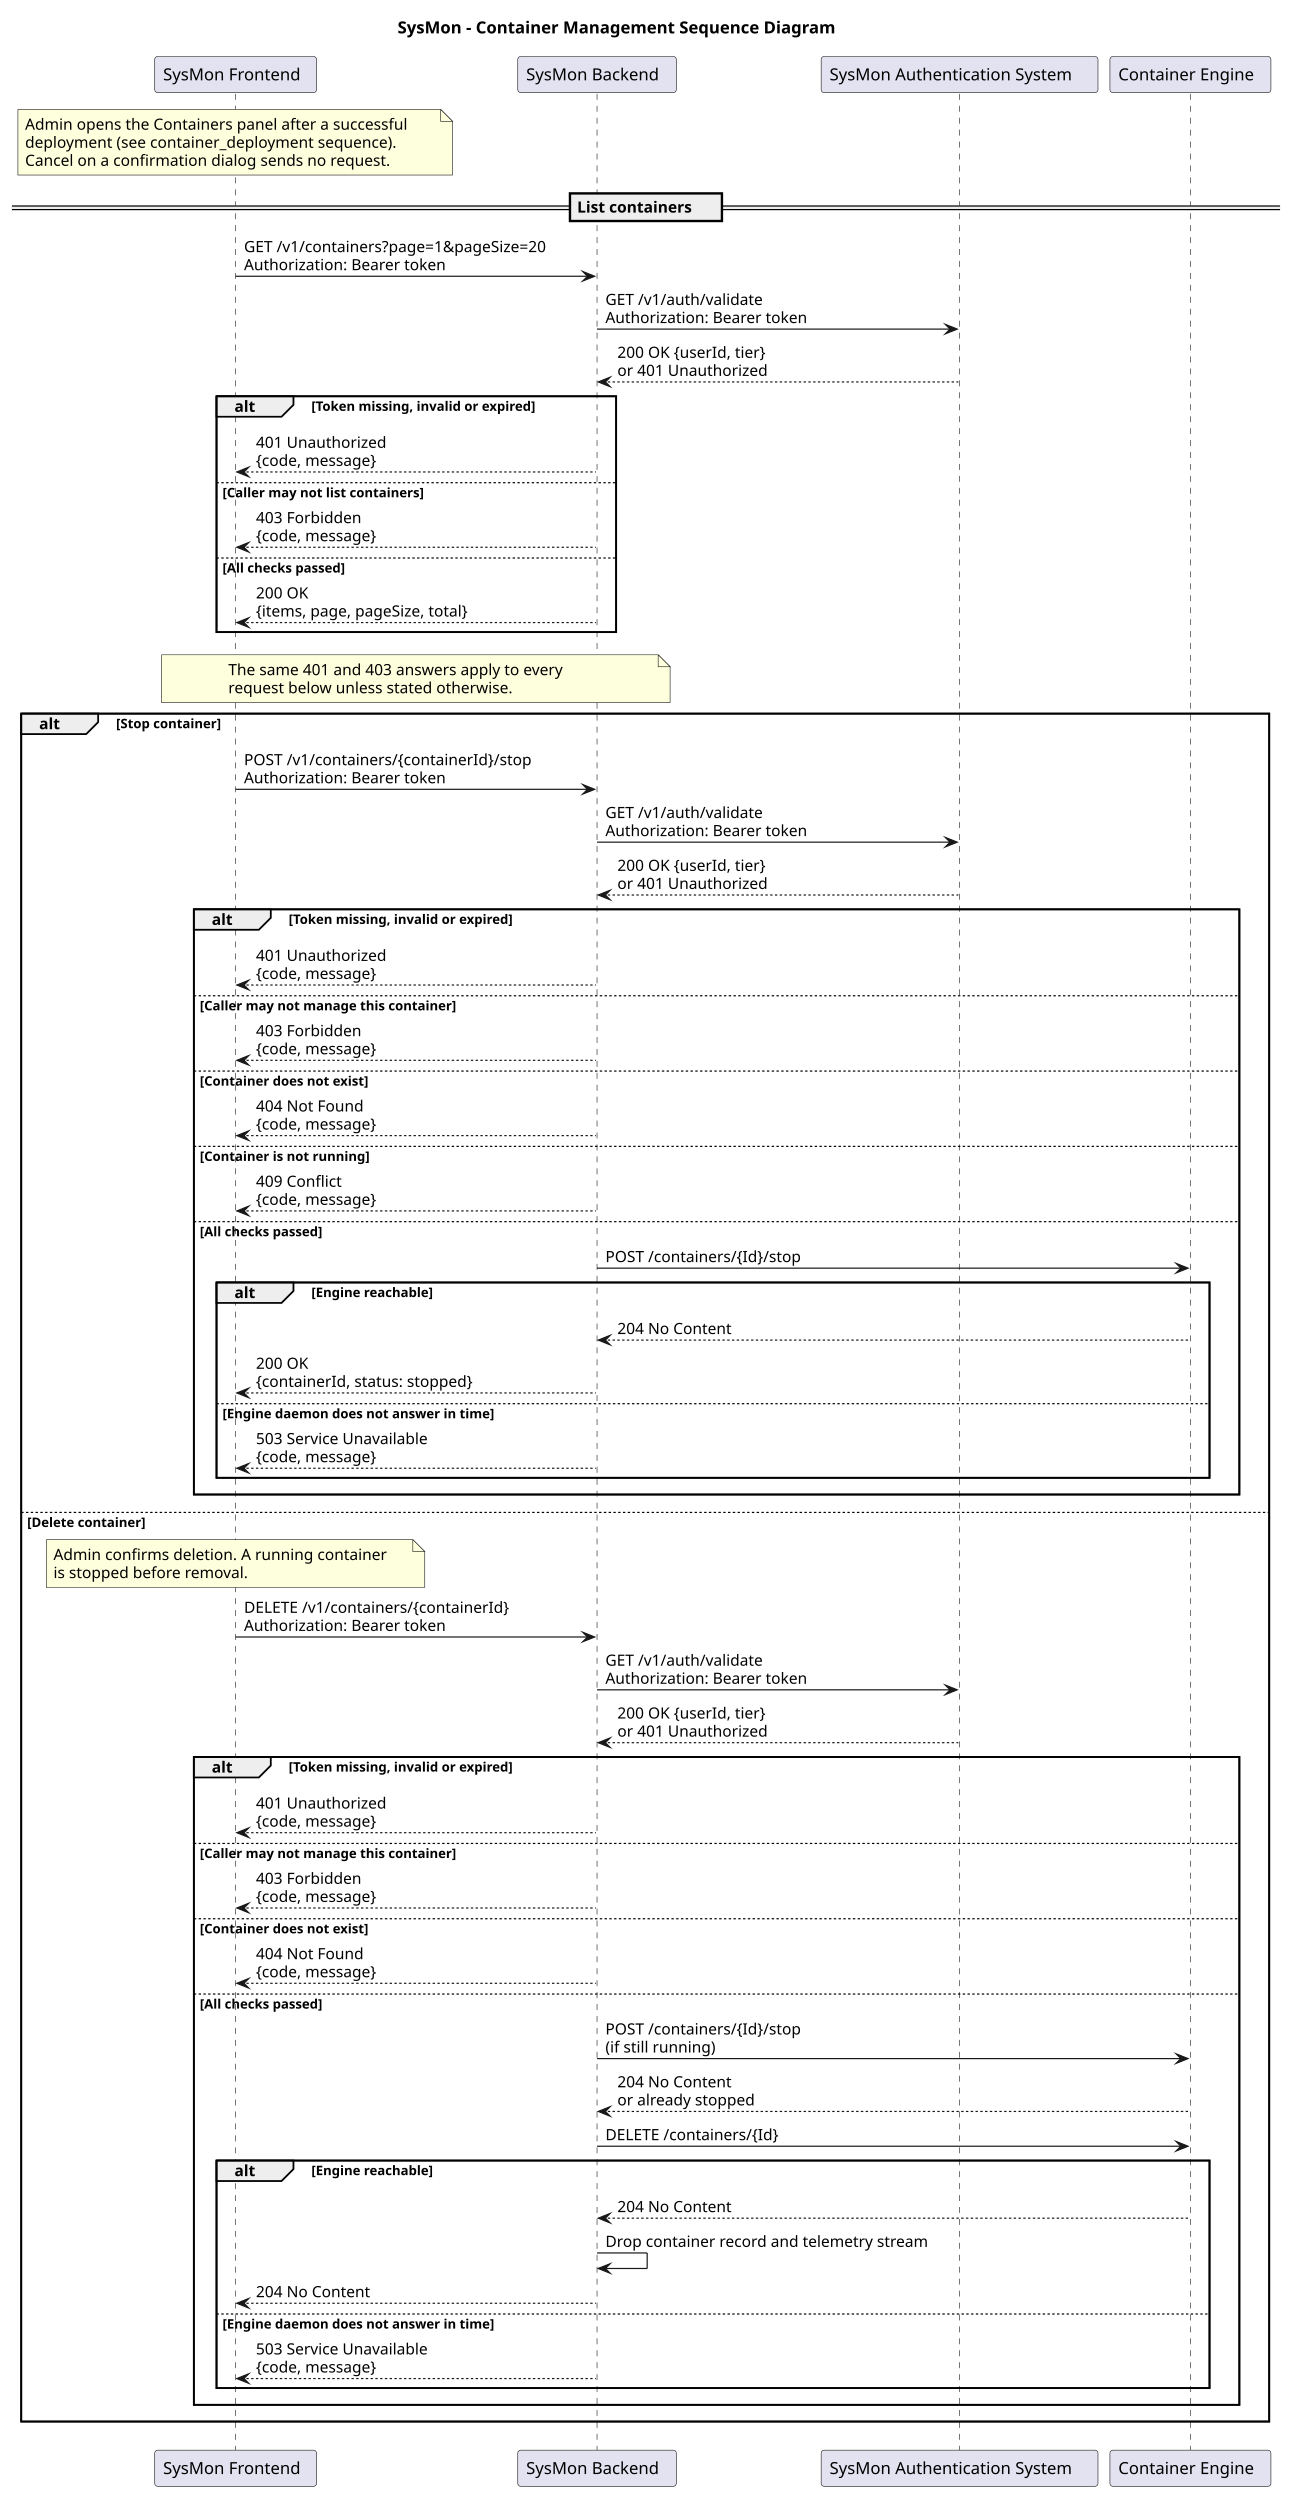
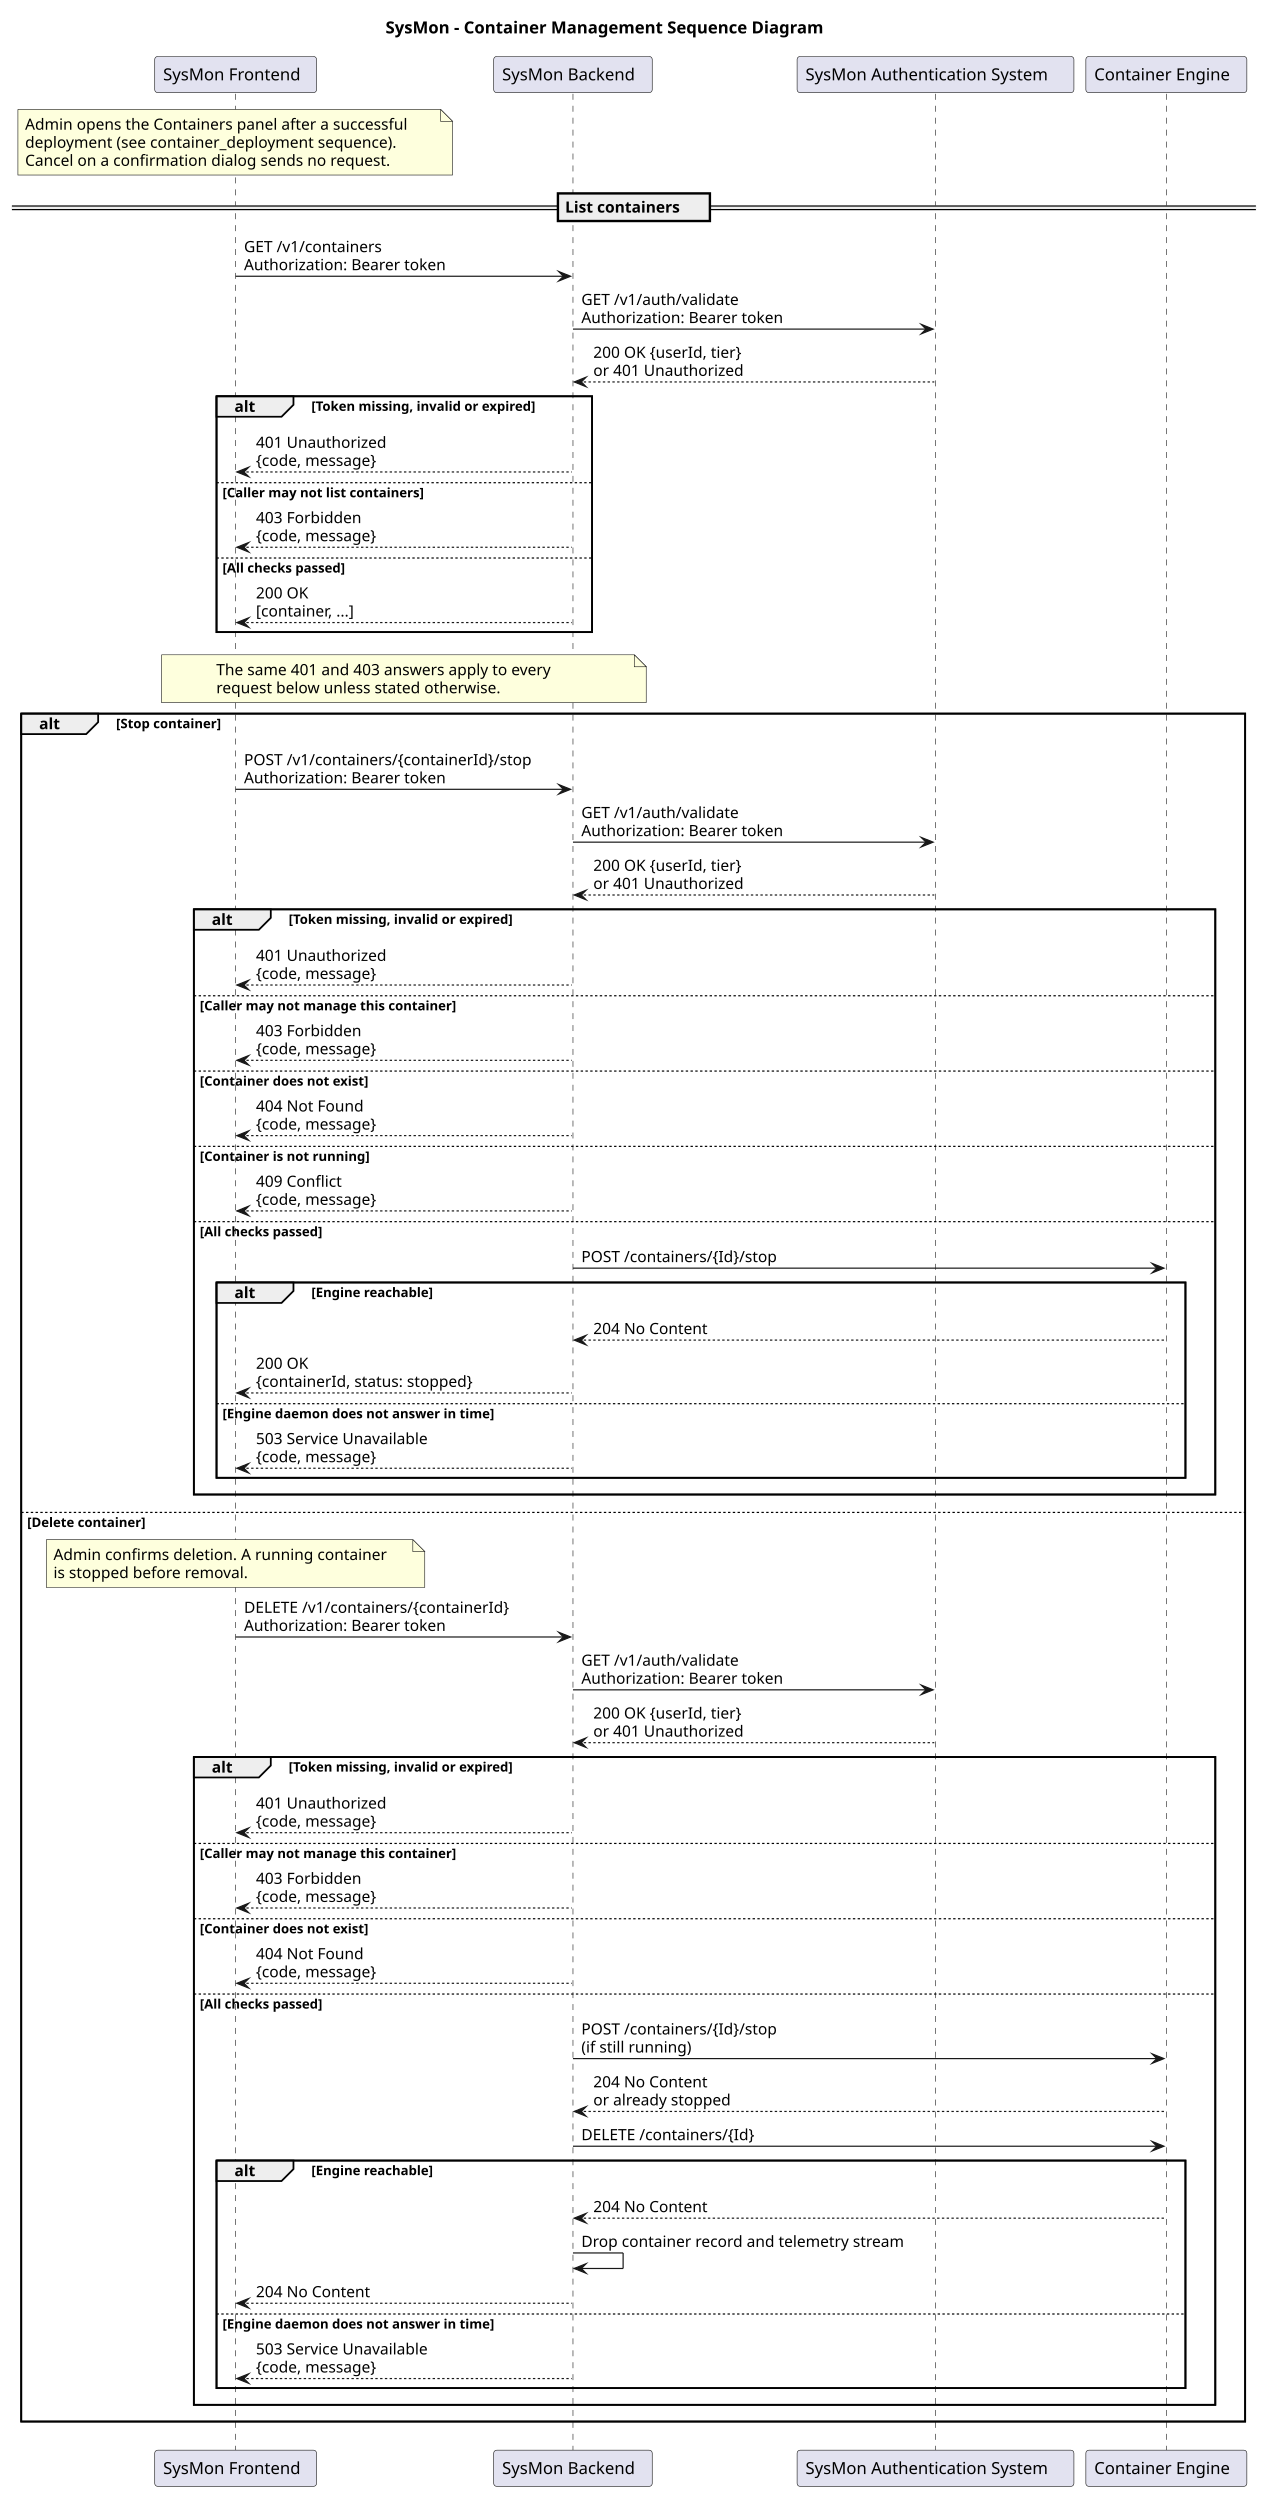
- <svg xmlns="http://www.w3.org/2000/svg" version="1.1" data-diagram-type="SEQUENCE" style="width:1083px;height:2094px;background:#FFFFFF;" width="1083px" height="2094px" viewBox="0 0 1083 2094" zoomAndPan="magnify" preserveAspectRatio="none" contentStyleType="text/css">
+ <svg xmlns="http://www.w3.org/2000/svg" version="1.1" data-diagram-type="SEQUENCE" style="width:1062px;height:2094px;background:#FFFFFF;" width="1062px" height="2094px" viewBox="0 0 1062 2094" zoomAndPan="magnify" preserveAspectRatio="none" contentStyleType="text/css">
  <defs />
  <g font-family="sans-serif" lengthAdjust="spacing">
    <g class="title" data-source-line="1">
-       <text x="332.995" y="27.995" fill="#000" font-size="14" textLength="415.105" font-weight="700">SysMon - Container Management Sequence Diagram</text>
-     </g>
-     <rect x="181.366" y="331.922" width="334.713" height="197.539" fill="none" style="stroke:#000;stroke-width:1.5;" />
-     <rect x="17.775" y="597.727" width="1045.32" height="1430.555" fill="none" style="stroke:#000;stroke-width:1.5;" />
-     <rect x="162.366" y="761.656" width="875.729" height="490.148" fill="none" style="stroke:#000;stroke-width:1.5;" />
-     <rect x="181.366" y="1074.203" width="831.729" height="163.602" fill="none" style="stroke:#000;stroke-width:1.5;" />
-     <rect x="162.366" y="1471.672" width="875.729" height="542.609" fill="none" style="stroke:#000;stroke-width:1.5;" />
-     <rect x="181.366" y="1809.68" width="831.729" height="190.602" fill="none" style="stroke:#000;stroke-width:1.5;" />
+       <text x="322.915" y="27.995" fill="#000" font-size="14" textLength="415.105" font-weight="700">SysMon - Container Management Sequence Diagram</text>
+     </g>
+     <rect x="181.366" y="331.922" width="314.553" height="197.539" fill="none" style="stroke:#000;stroke-width:1.5;" />
+     <rect x="17.775" y="597.727" width="1025.16" height="1430.555" fill="none" style="stroke:#000;stroke-width:1.5;" />
+     <rect x="162.366" y="761.656" width="855.569" height="490.148" fill="none" style="stroke:#000;stroke-width:1.5;" />
+     <rect x="181.366" y="1074.203" width="811.569" height="163.602" fill="none" style="stroke:#000;stroke-width:1.5;" />
+     <rect x="162.366" y="1471.672" width="855.569" height="542.609" fill="none" style="stroke:#000;stroke-width:1.5;" />
+     <rect x="181.366" y="1809.68" width="811.569" height="190.602" fill="none" style="stroke:#000;stroke-width:1.5;" />
    <g class="participant-lifeline" data-qualified-name="Frontend" data-entity-uid="part1" id="part1-lifeline" data-source-line="3">
      <g>
        <rect x="193.866" y="78.594" width="8" height="1973.688" fill="#000" fill-opacity="0" />
        <line x1="197.366" y1="78.594" x2="197.366" y2="2052.281" style="stroke:#181818;stroke-width:0.5;stroke-dasharray:5,5;" />
      </g>
    </g>
    <g class="participant-lifeline" data-qualified-name="Backend" data-entity-uid="part2" id="part2-lifeline" data-source-line="4">
      <g>
-         <rect x="496.579" y="78.594" width="8" height="1973.688" fill="#000" fill-opacity="0" />
-         <line x1="500.079" y1="78.594" x2="500.079" y2="2052.281" style="stroke:#181818;stroke-width:0.5;stroke-dasharray:5,5;" />
+         <rect x="476.419" y="78.594" width="8" height="1973.688" fill="#000" fill-opacity="0" />
+         <line x1="479.919" y1="78.594" x2="479.919" y2="2052.281" style="stroke:#181818;stroke-width:0.5;stroke-dasharray:5,5;" />
      </g>
    </g>
    <g class="participant-lifeline" data-qualified-name="Auth" data-entity-uid="part3" id="part3-lifeline" data-source-line="5">
      <g>
-         <rect x="800.241" y="78.594" width="8" height="1973.688" fill="#000" fill-opacity="0" />
-         <line x1="803.741" y1="78.594" x2="803.741" y2="2052.281" style="stroke:#181818;stroke-width:0.5;stroke-dasharray:5,5;" />
+         <rect x="780.081" y="78.594" width="8" height="1973.688" fill="#000" fill-opacity="0" />
+         <line x1="783.581" y1="78.594" x2="783.581" y2="2052.281" style="stroke:#181818;stroke-width:0.5;stroke-dasharray:5,5;" />
      </g>
    </g>
    <g class="participant-lifeline" data-qualified-name="Engine" data-entity-uid="part4" id="part4-lifeline" data-source-line="6">
      <g>
-         <rect x="993.595" y="78.594" width="8" height="1973.688" fill="#000" fill-opacity="0" />
-         <line x1="997.095" y1="78.594" x2="997.095" y2="2052.281" style="stroke:#181818;stroke-width:0.5;stroke-dasharray:5,5;" />
+         <rect x="973.435" y="78.594" width="8" height="1973.688" fill="#000" fill-opacity="0" />
+         <line x1="976.935" y1="78.594" x2="976.935" y2="2052.281" style="stroke:#181818;stroke-width:0.5;stroke-dasharray:5,5;" />
      </g>
    </g>
    <g class="participant participant-head" data-qualified-name="Frontend" data-entity-uid="part1" id="part1-head" data-source-line="3">
      <rect x="129.594" y="47.297" width="135.543" height="30.297" fill="#E2E2F0" style="stroke:#181818;stroke-width:0.5;" rx="2.5" ry="2.5" />
      <text x="136.594" y="67.292" fill="#000" font-size="14" textLength="121.543">SysMon Frontend</text>
    </g>
    <g class="participant participant-head" data-qualified-name="Backend" data-entity-uid="part2" id="part2-head" data-source-line="4">
-       <rect x="433.681" y="47.297" width="132.795" height="30.297" fill="#E2E2F0" style="stroke:#181818;stroke-width:0.5;" rx="2.5" ry="2.5" />
-       <text x="440.681" y="67.292" fill="#000" font-size="14" textLength="118.795">SysMon Backend</text>
+       <rect x="413.521" y="47.297" width="132.795" height="30.297" fill="#E2E2F0" style="stroke:#181818;stroke-width:0.5;" rx="2.5" ry="2.5" />
+       <text x="420.521" y="67.292" fill="#000" font-size="14" textLength="118.795">SysMon Backend</text>
    </g>
    <g class="participant participant-head" data-qualified-name="Auth" data-entity-uid="part3" id="part3-head" data-source-line="5">
-       <rect x="687.811" y="47.297" width="231.861" height="30.297" fill="#E2E2F0" style="stroke:#181818;stroke-width:0.5;" rx="2.5" ry="2.5" />
-       <text x="694.811" y="67.292" fill="#000" font-size="14" textLength="217.861">SysMon Authentication System</text>
+       <rect x="667.651" y="47.297" width="231.861" height="30.297" fill="#E2E2F0" style="stroke:#181818;stroke-width:0.5;" rx="2.5" ry="2.5" />
+       <text x="674.651" y="67.292" fill="#000" font-size="14" textLength="217.861">SysMon Authentication System</text>
    </g>
    <g class="participant participant-head" data-qualified-name="Engine" data-entity-uid="part4" id="part4-head" data-source-line="6">
-       <rect x="929.672" y="47.297" width="134.846" height="30.297" fill="#E2E2F0" style="stroke:#181818;stroke-width:0.5;" rx="2.5" ry="2.5" />
-       <text x="936.672" y="67.292" fill="#000" font-size="14" textLength="120.846">Container Engine</text>
+       <rect x="909.512" y="47.297" width="134.846" height="30.297" fill="#E2E2F0" style="stroke:#181818;stroke-width:0.5;" rx="2.5" ry="2.5" />
+       <text x="916.512" y="67.292" fill="#000" font-size="14" textLength="120.846">Container Engine</text>
    </g>
    <g class="participant participant-tail" data-qualified-name="Frontend" data-entity-uid="part1" id="part1-tail" data-source-line="3">
      <rect x="129.594" y="2052.281" width="135.543" height="30.297" fill="#E2E2F0" style="stroke:#181818;stroke-width:0.5;" rx="2.5" ry="2.5" />
      <text x="136.594" y="2072.276" fill="#000" font-size="14" textLength="121.543">SysMon Frontend</text>
    </g>
    <g class="participant participant-tail" data-qualified-name="Backend" data-entity-uid="part2" id="part2-tail" data-source-line="4">
-       <rect x="433.681" y="2052.281" width="132.795" height="30.297" fill="#E2E2F0" style="stroke:#181818;stroke-width:0.5;" rx="2.5" ry="2.5" />
-       <text x="440.681" y="2072.276" fill="#000" font-size="14" textLength="118.795">SysMon Backend</text>
+       <rect x="413.521" y="2052.281" width="132.795" height="30.297" fill="#E2E2F0" style="stroke:#181818;stroke-width:0.5;" rx="2.5" ry="2.5" />
+       <text x="420.521" y="2072.276" fill="#000" font-size="14" textLength="118.795">SysMon Backend</text>
    </g>
    <g class="participant participant-tail" data-qualified-name="Auth" data-entity-uid="part3" id="part3-tail" data-source-line="5">
-       <rect x="687.811" y="2052.281" width="231.861" height="30.297" fill="#E2E2F0" style="stroke:#181818;stroke-width:0.5;" rx="2.5" ry="2.5" />
-       <text x="694.811" y="2072.276" fill="#000" font-size="14" textLength="217.861">SysMon Authentication System</text>
+       <rect x="667.651" y="2052.281" width="231.861" height="30.297" fill="#E2E2F0" style="stroke:#181818;stroke-width:0.5;" rx="2.5" ry="2.5" />
+       <text x="674.651" y="2072.276" fill="#000" font-size="14" textLength="217.861">SysMon Authentication System</text>
    </g>
    <g class="participant participant-tail" data-qualified-name="Engine" data-entity-uid="part4" id="part4-tail" data-source-line="6">
-       <rect x="929.672" y="2052.281" width="134.846" height="30.297" fill="#E2E2F0" style="stroke:#181818;stroke-width:0.5;" rx="2.5" ry="2.5" />
-       <text x="936.672" y="2072.276" fill="#000" font-size="14" textLength="120.846">Container Engine</text>
+       <rect x="909.512" y="2052.281" width="134.846" height="30.297" fill="#E2E2F0" style="stroke:#181818;stroke-width:0.5;" rx="2.5" ry="2.5" />
+       <text x="916.512" y="2072.276" fill="#000" font-size="14" textLength="120.846">Container Engine</text>
    </g>
    <path d="M15,91.594 L15,146.594 L379,146.594 L379,101.594 L369,91.594 L15,91.594" style="stroke:#181818;stroke-width:0.5;" fill="#FEFFDD" />
    <path d="M369,91.594 L369,101.594 L379,101.594 L369,91.594" style="stroke:#181818;stroke-width:0.5;" fill="#FEFFDD" />
    <text x="21" y="108.661" fill="#000" font-size="13" textLength="343.732">Admin opens the Containers panel after a successful</text>
    <text x="21" y="123.793" fill="#000" font-size="13" textLength="335.702">deployment (see container_deployment sequence).</text>
    <text x="21" y="138.926" fill="#000" font-size="13" textLength="327.241">Cancel on a confirmation dialog sends no request.</text>
-     <rect x="10" y="172.559" width="1062.095" height="3" fill="#EEE" style="stroke:#EEE;stroke-width:1;" />
-     <line x1="10" y1="172.559" x2="1072.095" y2="172.559" style="stroke:#000;stroke-width:1;" />
-     <line x1="10" y1="175.559" x2="1072.095" y2="175.559" style="stroke:#000;stroke-width:1;" />
-     <rect x="477.398" y="161.992" width="127.299" height="23.133" fill="#EEE" style="stroke:#000;stroke-width:2;" />
-     <text x="483.398" y="178.059" fill="#000" font-size="13" textLength="108.773" font-weight="700">List containers</text>
+     <rect x="10" y="172.559" width="1041.935" height="3" fill="#EEE" style="stroke:#EEE;stroke-width:1;" />
+     <line x1="10" y1="172.559" x2="1051.935" y2="172.559" style="stroke:#000;stroke-width:1;" />
+     <line x1="10" y1="175.559" x2="1051.935" y2="175.559" style="stroke:#000;stroke-width:1;" />
+     <rect x="467.318" y="161.992" width="127.299" height="23.133" fill="#EEE" style="stroke:#000;stroke-width:2;" />
+     <text x="473.318" y="178.059" fill="#000" font-size="13" textLength="108.773" font-weight="700">List containers</text>
    <g class="message" data-entity-1="part1" data-entity-2="part2" id="msg1" data-source-line="15">
-       <polygon points="488.079,227.391,498.079,231.391,488.079,235.391,492.079,231.391" fill="#181818" style="stroke:#181818;stroke-width:1;stroke-linejoin:miter;stroke-miterlimit:10;" />
-       <line x1="197.366" y1="231.391" x2="494.079" y2="231.391" style="stroke:#181818;stroke-width:1;" />
-       <text x="204.366" y="211.192" fill="#000" font-size="13" textLength="278.713">GET /v1/containers?page=1&amp;pageSize=20</text>
+       <polygon points="467.919,227.391,477.919,231.391,467.919,235.391,471.919,231.391" fill="#181818" style="stroke:#181818;stroke-width:1;stroke-linejoin:miter;stroke-miterlimit:10;" />
+       <line x1="197.366" y1="231.391" x2="473.919" y2="231.391" style="stroke:#181818;stroke-width:1;" />
+       <text x="204.366" y="211.192" fill="#000" font-size="13" textLength="123.456">GET /v1/containers</text>
      <text x="204.366" y="226.325" fill="#000" font-size="13" textLength="180.102">Authorization: Bearer token</text>
    </g>
    <g class="message" data-entity-1="part2" data-entity-2="part3" id="msg2" data-source-line="16">
-       <polygon points="791.741,271.656,801.741,275.656,791.741,279.656,795.741,275.656" fill="#181818" style="stroke:#181818;stroke-width:1;stroke-linejoin:miter;stroke-miterlimit:10;" />
-       <line x1="500.079" y1="275.656" x2="797.741" y2="275.656" style="stroke:#181818;stroke-width:1;" />
-       <text x="507.079" y="255.458" fill="#000" font-size="13" textLength="141.204">GET /v1/auth/validate</text>
-       <text x="507.079" y="270.59" fill="#000" font-size="13" textLength="180.102">Authorization: Bearer token</text>
+       <polygon points="771.581,271.656,781.581,275.656,771.581,279.656,775.581,275.656" fill="#181818" style="stroke:#181818;stroke-width:1;stroke-linejoin:miter;stroke-miterlimit:10;" />
+       <line x1="479.919" y1="275.656" x2="777.581" y2="275.656" style="stroke:#181818;stroke-width:1;" />
+       <text x="486.919" y="255.458" fill="#000" font-size="13" textLength="141.204">GET /v1/auth/validate</text>
+       <text x="486.919" y="270.59" fill="#000" font-size="13" textLength="180.102">Authorization: Bearer token</text>
    </g>
    <g class="message" data-entity-1="part3" data-entity-2="part2" id="msg3" data-source-line="17">
-       <polygon points="511.079,315.922,501.079,319.922,511.079,323.922,507.079,319.922" fill="#181818" style="stroke:#181818;stroke-width:1;stroke-linejoin:miter;stroke-miterlimit:10;" />
-       <line x1="505.079" y1="319.922" x2="802.741" y2="319.922" style="stroke:#181818;stroke-width:1;stroke-dasharray:2,2;" />
-       <text x="517.079" y="299.723" fill="#000" font-size="13" textLength="139.134">200 OK {userId, tier}</text>
-       <text x="517.079" y="314.856" fill="#000" font-size="13" textLength="133.656">or 401 Unauthorized</text>
+       <polygon points="490.919,315.922,480.919,319.922,490.919,323.922,486.919,319.922" fill="#181818" style="stroke:#181818;stroke-width:1;stroke-linejoin:miter;stroke-miterlimit:10;" />
+       <line x1="484.919" y1="319.922" x2="782.581" y2="319.922" style="stroke:#181818;stroke-width:1;stroke-dasharray:2,2;" />
+       <text x="496.919" y="299.723" fill="#000" font-size="13" textLength="139.134">200 OK {userId, tier}</text>
+       <text x="496.919" y="314.856" fill="#000" font-size="13" textLength="133.656">or 401 Unauthorized</text>
    </g>
    <path d="M181.366,331.922 L245.809,331.922 L245.809,339.055 L235.809,349.055 L181.366,349.055 L181.366,331.922" style="stroke:#000;stroke-width:1.5;" fill="#EEE" />
-     <rect x="181.366" y="331.922" width="334.713" height="197.539" fill="none" style="stroke:#000;stroke-width:1.5;" />
+     <rect x="181.366" y="331.922" width="314.553" height="197.539" fill="none" style="stroke:#000;stroke-width:1.5;" />
    <text x="196.366" y="344.989" fill="#000" font-size="13" textLength="19.443" font-weight="700">alt</text>
    <text x="260.809" y="344.132" fill="#000" font-size="11" textLength="216.573" font-weight="700">[Token missing, invalid or expired]</text>
    <g class="message" data-entity-1="part2" data-entity-2="part1" id="msg4" data-source-line="20">
      <polygon points="208.366,391.32,198.366,395.32,208.366,399.32,204.366,395.32" fill="#181818" style="stroke:#181818;stroke-width:1;stroke-linejoin:miter;stroke-miterlimit:10;" />
-       <line x1="202.366" y1="395.32" x2="499.079" y2="395.32" style="stroke:#181818;stroke-width:1;stroke-dasharray:2,2;" />
+       <line x1="202.366" y1="395.32" x2="478.919" y2="395.32" style="stroke:#181818;stroke-width:1;stroke-dasharray:2,2;" />
      <text x="214.366" y="375.122" fill="#000" font-size="13" textLength="116.226">401 Unauthorized</text>
      <text x="214.366" y="390.254" fill="#000" font-size="13" textLength="114.582">{code, message}</text>
    </g>
-     <line x1="181.366" y1="404.32" x2="516.079" y2="404.32" style="stroke:#000;stroke-width:1;stroke-dasharray:2,2;" />
+     <line x1="181.366" y1="404.32" x2="495.919" y2="404.32" style="stroke:#000;stroke-width:1;stroke-dasharray:2,2;" />
    <text x="186.366" y="416.531" fill="#000" font-size="11" textLength="192.967" font-weight="700">[Caller may not list containers]</text>
    <g class="message" data-entity-1="part2" data-entity-2="part1" id="msg5" data-source-line="22">
      <polygon points="208.366,454.391,198.366,458.391,208.366,462.391,204.366,458.391" fill="#181818" style="stroke:#181818;stroke-width:1;stroke-linejoin:miter;stroke-miterlimit:10;" />
-       <line x1="202.366" y1="458.391" x2="499.079" y2="458.391" style="stroke:#181818;stroke-width:1;stroke-dasharray:2,2;" />
+       <line x1="202.366" y1="458.391" x2="478.919" y2="458.391" style="stroke:#181818;stroke-width:1;stroke-dasharray:2,2;" />
      <text x="214.366" y="438.192" fill="#000" font-size="13" textLength="94.326">403 Forbidden</text>
      <text x="214.366" y="453.325" fill="#000" font-size="13" textLength="114.582">{code, message}</text>
    </g>
-     <line x1="181.366" y1="467.391" x2="516.079" y2="467.391" style="stroke:#000;stroke-width:1;stroke-dasharray:2,2;" />
+     <line x1="181.366" y1="467.391" x2="495.919" y2="467.391" style="stroke:#000;stroke-width:1;stroke-dasharray:2,2;" />
    <text x="186.366" y="479.601" fill="#000" font-size="11" textLength="119.689" font-weight="700">[All checks passed]</text>
    <g class="message" data-entity-1="part2" data-entity-2="part1" id="msg6" data-source-line="24">
      <polygon points="208.366,517.461,198.366,521.461,208.366,525.461,204.366,521.461" fill="#181818" style="stroke:#181818;stroke-width:1;stroke-linejoin:miter;stroke-miterlimit:10;" />
-       <line x1="202.366" y1="521.461" x2="499.079" y2="521.461" style="stroke:#181818;stroke-width:1;stroke-dasharray:2,2;" />
+       <line x1="202.366" y1="521.461" x2="478.919" y2="521.461" style="stroke:#181818;stroke-width:1;stroke-dasharray:2,2;" />
      <text x="214.366" y="501.262" fill="#000" font-size="13" textLength="47.703">200 OK</text>
-       <text x="214.366" y="516.395" fill="#000" font-size="13" textLength="198.828">{items, page, pageSize, total}</text>
-     </g>
-     <path d="M135.281,548.461 L135.281,588.461 L561.281,588.461 L561.281,558.461 L551.281,548.461 L135.281,548.461" style="stroke:#181818;stroke-width:0.5;" fill="#FEFFDD" />
-     <path d="M551.281,548.461 L551.281,558.461 L561.281,558.461 L551.281,548.461" style="stroke:#181818;stroke-width:0.5;" fill="#FEFFDD" />
-     <text x="191.222" y="565.528" fill="#000" font-size="13" textLength="306.001">The same 401 and 403 answers apply to every</text>
-     <text x="191.222" y="580.661" fill="#000" font-size="13" textLength="255.277">request below unless stated otherwise.</text>
+       <text x="214.366" y="516.395" fill="#000" font-size="13" textLength="92.403">[container, ...]</text>
+     </g>
+     <path d="M135.281,548.461 L135.281,588.461 L541.281,588.461 L541.281,558.461 L531.281,548.461 L135.281,548.461" style="stroke:#181818;stroke-width:0.5;" fill="#FEFFDD" />
+     <path d="M531.281,548.461 L531.281,558.461 L541.281,558.461 L531.281,548.461" style="stroke:#181818;stroke-width:0.5;" fill="#FEFFDD" />
+     <text x="181.142" y="565.528" fill="#000" font-size="13" textLength="306.001">The same 401 and 403 answers apply to every</text>
+     <text x="181.142" y="580.661" fill="#000" font-size="13" textLength="255.277">request below unless stated otherwise.</text>
    <path d="M17.775,597.727 L82.218,597.727 L82.218,604.859 L72.218,614.859 L17.775,614.859 L17.775,597.727" style="stroke:#000;stroke-width:1.5;" fill="#EEE" />
-     <rect x="17.775" y="597.727" width="1045.32" height="1430.555" fill="none" style="stroke:#000;stroke-width:1.5;" />
+     <rect x="17.775" y="597.727" width="1025.16" height="1430.555" fill="none" style="stroke:#000;stroke-width:1.5;" />
    <text x="32.775" y="610.793" fill="#000" font-size="13" textLength="19.443" font-weight="700">alt</text>
    <text x="97.218" y="609.937" fill="#000" font-size="11" textLength="101.573" font-weight="700">[Stop container]</text>
    <g class="message" data-entity-1="part1" data-entity-2="part2" id="msg7" data-source-line="33">
-       <polygon points="488.079,657.125,498.079,661.125,488.079,665.125,492.079,661.125" fill="#181818" style="stroke:#181818;stroke-width:1;stroke-linejoin:miter;stroke-miterlimit:10;" />
-       <line x1="197.366" y1="661.125" x2="494.079" y2="661.125" style="stroke:#181818;stroke-width:1;" />
+       <polygon points="467.919,657.125,477.919,661.125,467.919,665.125,471.919,661.125" fill="#181818" style="stroke:#181818;stroke-width:1;stroke-linejoin:miter;stroke-miterlimit:10;" />
+       <line x1="197.366" y1="661.125" x2="473.919" y2="661.125" style="stroke:#181818;stroke-width:1;" />
      <text x="204.366" y="640.926" fill="#000" font-size="13" textLength="258.553">POST /v1/containers/{containerId}/stop</text>
      <text x="204.366" y="656.059" fill="#000" font-size="13" textLength="180.102">Authorization: Bearer token</text>
    </g>
    <g class="message" data-entity-1="part2" data-entity-2="part3" id="msg8" data-source-line="34">
-       <polygon points="791.741,701.391,801.741,705.391,791.741,709.391,795.741,705.391" fill="#181818" style="stroke:#181818;stroke-width:1;stroke-linejoin:miter;stroke-miterlimit:10;" />
-       <line x1="500.079" y1="705.391" x2="797.741" y2="705.391" style="stroke:#181818;stroke-width:1;" />
-       <text x="507.079" y="685.192" fill="#000" font-size="13" textLength="141.204">GET /v1/auth/validate</text>
-       <text x="507.079" y="700.325" fill="#000" font-size="13" textLength="180.102">Authorization: Bearer token</text>
+       <polygon points="771.581,701.391,781.581,705.391,771.581,709.391,775.581,705.391" fill="#181818" style="stroke:#181818;stroke-width:1;stroke-linejoin:miter;stroke-miterlimit:10;" />
+       <line x1="479.919" y1="705.391" x2="777.581" y2="705.391" style="stroke:#181818;stroke-width:1;" />
+       <text x="486.919" y="685.192" fill="#000" font-size="13" textLength="141.204">GET /v1/auth/validate</text>
+       <text x="486.919" y="700.325" fill="#000" font-size="13" textLength="180.102">Authorization: Bearer token</text>
    </g>
    <g class="message" data-entity-1="part3" data-entity-2="part2" id="msg9" data-source-line="35">
-       <polygon points="511.079,745.656,501.079,749.656,511.079,753.656,507.079,749.656" fill="#181818" style="stroke:#181818;stroke-width:1;stroke-linejoin:miter;stroke-miterlimit:10;" />
-       <line x1="505.079" y1="749.656" x2="802.741" y2="749.656" style="stroke:#181818;stroke-width:1;stroke-dasharray:2,2;" />
-       <text x="517.079" y="729.458" fill="#000" font-size="13" textLength="139.134">200 OK {userId, tier}</text>
-       <text x="517.079" y="744.59" fill="#000" font-size="13" textLength="133.656">or 401 Unauthorized</text>
+       <polygon points="490.919,745.656,480.919,749.656,490.919,753.656,486.919,749.656" fill="#181818" style="stroke:#181818;stroke-width:1;stroke-linejoin:miter;stroke-miterlimit:10;" />
+       <line x1="484.919" y1="749.656" x2="782.581" y2="749.656" style="stroke:#181818;stroke-width:1;stroke-dasharray:2,2;" />
+       <text x="496.919" y="729.458" fill="#000" font-size="13" textLength="139.134">200 OK {userId, tier}</text>
+       <text x="496.919" y="744.59" fill="#000" font-size="13" textLength="133.656">or 401 Unauthorized</text>
    </g>
    <path d="M162.366,761.656 L226.809,761.656 L226.809,768.789 L216.809,778.789 L162.366,778.789 L162.366,761.656" style="stroke:#000;stroke-width:1.5;" fill="#EEE" />
-     <rect x="162.366" y="761.656" width="875.729" height="490.148" fill="none" style="stroke:#000;stroke-width:1.5;" />
+     <rect x="162.366" y="761.656" width="855.569" height="490.148" fill="none" style="stroke:#000;stroke-width:1.5;" />
    <text x="177.366" y="774.723" fill="#000" font-size="13" textLength="19.443" font-weight="700">alt</text>
    <text x="241.809" y="773.867" fill="#000" font-size="11" textLength="216.573" font-weight="700">[Token missing, invalid or expired]</text>
    <g class="message" data-entity-1="part2" data-entity-2="part1" id="msg10" data-source-line="38">
      <polygon points="208.366,821.055,198.366,825.055,208.366,829.055,204.366,825.055" fill="#181818" style="stroke:#181818;stroke-width:1;stroke-linejoin:miter;stroke-miterlimit:10;" />
-       <line x1="202.366" y1="825.055" x2="499.079" y2="825.055" style="stroke:#181818;stroke-width:1;stroke-dasharray:2,2;" />
+       <line x1="202.366" y1="825.055" x2="478.919" y2="825.055" style="stroke:#181818;stroke-width:1;stroke-dasharray:2,2;" />
      <text x="214.366" y="804.856" fill="#000" font-size="13" textLength="116.226">401 Unauthorized</text>
      <text x="214.366" y="819.989" fill="#000" font-size="13" textLength="114.582">{code, message}</text>
    </g>
-     <line x1="162.366" y1="834.055" x2="1038.095" y2="834.055" style="stroke:#000;stroke-width:1;stroke-dasharray:2,2;" />
+     <line x1="162.366" y1="834.055" x2="1017.935" y2="834.055" style="stroke:#000;stroke-width:1;stroke-dasharray:2,2;" />
    <text x="167.366" y="846.265" fill="#000" font-size="11" textLength="243.783" font-weight="700">[Caller may not manage this container]</text>
    <g class="message" data-entity-1="part2" data-entity-2="part1" id="msg11" data-source-line="40">
      <polygon points="208.366,884.125,198.366,888.125,208.366,892.125,204.366,888.125" fill="#181818" style="stroke:#181818;stroke-width:1;stroke-linejoin:miter;stroke-miterlimit:10;" />
-       <line x1="202.366" y1="888.125" x2="499.079" y2="888.125" style="stroke:#181818;stroke-width:1;stroke-dasharray:2,2;" />
+       <line x1="202.366" y1="888.125" x2="478.919" y2="888.125" style="stroke:#181818;stroke-width:1;stroke-dasharray:2,2;" />
      <text x="214.366" y="867.926" fill="#000" font-size="13" textLength="94.326">403 Forbidden</text>
      <text x="214.366" y="883.059" fill="#000" font-size="13" textLength="114.582">{code, message}</text>
    </g>
-     <line x1="162.366" y1="897.125" x2="1038.095" y2="897.125" style="stroke:#000;stroke-width:1;stroke-dasharray:2,2;" />
+     <line x1="162.366" y1="897.125" x2="1017.935" y2="897.125" style="stroke:#000;stroke-width:1;stroke-dasharray:2,2;" />
    <text x="167.366" y="909.335" fill="#000" font-size="11" textLength="162.39" font-weight="700">[Container does not exist]</text>
    <g class="message" data-entity-1="part2" data-entity-2="part1" id="msg12" data-source-line="42">
      <polygon points="208.366,947.195,198.366,951.195,208.366,955.195,204.366,951.195" fill="#181818" style="stroke:#181818;stroke-width:1;stroke-linejoin:miter;stroke-miterlimit:10;" />
-       <line x1="202.366" y1="951.195" x2="499.079" y2="951.195" style="stroke:#181818;stroke-width:1;stroke-dasharray:2,2;" />
+       <line x1="202.366" y1="951.195" x2="478.919" y2="951.195" style="stroke:#181818;stroke-width:1;stroke-dasharray:2,2;" />
      <text x="214.366" y="930.997" fill="#000" font-size="13" textLength="96.015">404 Not Found</text>
      <text x="214.366" y="946.129" fill="#000" font-size="13" textLength="114.582">{code, message}</text>
    </g>
-     <line x1="162.366" y1="960.195" x2="1038.095" y2="960.195" style="stroke:#000;stroke-width:1;stroke-dasharray:2,2;" />
+     <line x1="162.366" y1="960.195" x2="1017.935" y2="960.195" style="stroke:#000;stroke-width:1;stroke-dasharray:2,2;" />
    <text x="167.366" y="972.406" fill="#000" font-size="11" textLength="161.53" font-weight="700">[Container is not running]</text>
    <g class="message" data-entity-1="part2" data-entity-2="part1" id="msg13" data-source-line="44">
      <polygon points="208.366,1010.266,198.366,1014.266,208.366,1018.266,204.366,1014.266" fill="#181818" style="stroke:#181818;stroke-width:1;stroke-linejoin:miter;stroke-miterlimit:10;" />
-       <line x1="202.366" y1="1014.266" x2="499.079" y2="1014.266" style="stroke:#181818;stroke-width:1;stroke-dasharray:2,2;" />
+       <line x1="202.366" y1="1014.266" x2="478.919" y2="1014.266" style="stroke:#181818;stroke-width:1;stroke-dasharray:2,2;" />
      <text x="214.366" y="994.067" fill="#000" font-size="13" textLength="78.26">409 Conflict</text>
      <text x="214.366" y="1009.2" fill="#000" font-size="13" textLength="114.582">{code, message}</text>
    </g>
-     <line x1="162.366" y1="1023.266" x2="1038.095" y2="1023.266" style="stroke:#000;stroke-width:1;stroke-dasharray:2,2;" />
+     <line x1="162.366" y1="1023.266" x2="1017.935" y2="1023.266" style="stroke:#000;stroke-width:1;stroke-dasharray:2,2;" />
    <text x="167.366" y="1035.476" fill="#000" font-size="11" textLength="119.689" font-weight="700">[All checks passed]</text>
    <g class="message" data-entity-1="part2" data-entity-2="part4" id="msg14" data-source-line="46">
-       <polygon points="985.095,1058.203,995.095,1062.203,985.095,1066.203,989.095,1062.203" fill="#181818" style="stroke:#181818;stroke-width:1;stroke-linejoin:miter;stroke-miterlimit:10;" />
-       <line x1="500.079" y1="1062.203" x2="991.095" y2="1062.203" style="stroke:#181818;stroke-width:1;" />
-       <text x="507.079" y="1057.137" fill="#000" font-size="13" textLength="176.611">POST /containers/{Id}/stop</text>
+       <polygon points="964.935,1058.203,974.935,1062.203,964.935,1066.203,968.935,1062.203" fill="#181818" style="stroke:#181818;stroke-width:1;stroke-linejoin:miter;stroke-miterlimit:10;" />
+       <line x1="479.919" y1="1062.203" x2="970.935" y2="1062.203" style="stroke:#181818;stroke-width:1;" />
+       <text x="486.919" y="1057.137" fill="#000" font-size="13" textLength="176.611">POST /containers/{Id}/stop</text>
    </g>
    <path d="M181.366,1074.203 L245.809,1074.203 L245.809,1081.336 L235.809,1091.336 L181.366,1091.336 L181.366,1074.203" style="stroke:#000;stroke-width:1.5;" fill="#EEE" />
-     <rect x="181.366" y="1074.203" width="831.729" height="163.602" fill="none" style="stroke:#000;stroke-width:1.5;" />
+     <rect x="181.366" y="1074.203" width="811.569" height="163.602" fill="none" style="stroke:#000;stroke-width:1.5;" />
    <text x="196.366" y="1087.27" fill="#000" font-size="13" textLength="19.443" font-weight="700">alt</text>
    <text x="260.809" y="1086.414" fill="#000" font-size="11" textLength="117.353" font-weight="700">[Engine reachable]</text>
    <g class="message" data-entity-1="part4" data-entity-2="part2" id="msg15" data-source-line="48">
-       <polygon points="511.079,1118.469,501.079,1122.469,511.079,1126.469,507.079,1122.469" fill="#181818" style="stroke:#181818;stroke-width:1;stroke-linejoin:miter;stroke-miterlimit:10;" />
-       <line x1="505.079" y1="1122.469" x2="996.095" y2="1122.469" style="stroke:#181818;stroke-width:1;stroke-dasharray:2,2;" />
-       <text x="517.079" y="1117.403" fill="#000" font-size="13" textLength="102.458">204 No Content</text>
+       <polygon points="490.919,1118.469,480.919,1122.469,490.919,1126.469,486.919,1122.469" fill="#181818" style="stroke:#181818;stroke-width:1;stroke-linejoin:miter;stroke-miterlimit:10;" />
+       <line x1="484.919" y1="1122.469" x2="975.935" y2="1122.469" style="stroke:#181818;stroke-width:1;stroke-dasharray:2,2;" />
+       <text x="496.919" y="1117.403" fill="#000" font-size="13" textLength="102.458">204 No Content</text>
    </g>
    <g class="message" data-entity-1="part2" data-entity-2="part1" id="msg16" data-source-line="49">
      <polygon points="208.366,1162.734,198.366,1166.734,208.366,1170.734,204.366,1166.734" fill="#181818" style="stroke:#181818;stroke-width:1;stroke-linejoin:miter;stroke-miterlimit:10;" />
-       <line x1="202.366" y1="1166.734" x2="499.079" y2="1166.734" style="stroke:#181818;stroke-width:1;stroke-dasharray:2,2;" />
+       <line x1="202.366" y1="1166.734" x2="478.919" y2="1166.734" style="stroke:#181818;stroke-width:1;stroke-dasharray:2,2;" />
      <text x="214.366" y="1146.536" fill="#000" font-size="13" textLength="47.703">200 OK</text>
      <text x="214.366" y="1161.668" fill="#000" font-size="13" textLength="199.526">{containerId, status: stopped}</text>
    </g>
-     <line x1="181.366" y1="1175.734" x2="1013.095" y2="1175.734" style="stroke:#000;stroke-width:1;stroke-dasharray:2,2;" />
+     <line x1="181.366" y1="1175.734" x2="992.935" y2="1175.734" style="stroke:#000;stroke-width:1;stroke-dasharray:2,2;" />
    <text x="186.366" y="1187.945" fill="#000" font-size="11" textLength="259.408" font-weight="700">[Engine daemon does not answer in time]</text>
    <g class="message" data-entity-1="part2" data-entity-2="part1" id="msg17" data-source-line="51">
      <polygon points="208.366,1225.805,198.366,1229.805,208.366,1233.805,204.366,1229.805" fill="#181818" style="stroke:#181818;stroke-width:1;stroke-linejoin:miter;stroke-miterlimit:10;" />
-       <line x1="202.366" y1="1229.805" x2="499.079" y2="1229.805" style="stroke:#181818;stroke-width:1;stroke-dasharray:2,2;" />
+       <line x1="202.366" y1="1229.805" x2="478.919" y2="1229.805" style="stroke:#181818;stroke-width:1;stroke-dasharray:2,2;" />
      <text x="214.366" y="1209.606" fill="#000" font-size="13" textLength="157.555">503 Service Unavailable</text>
      <text x="214.366" y="1224.739" fill="#000" font-size="13" textLength="114.582">{code, message}</text>
    </g>
-     <line x1="17.775" y1="1266.805" x2="1063.095" y2="1266.805" style="stroke:#000;stroke-width:1;stroke-dasharray:2,2;" />
+     <line x1="17.775" y1="1266.805" x2="1042.935" y2="1266.805" style="stroke:#000;stroke-width:1;stroke-dasharray:2,2;" />
    <text x="22.775" y="1279.015" fill="#000" font-size="11" textLength="113.502" font-weight="700">[Delete container]</text>
    <path d="M38.775,1289.609 L38.775,1329.609 L355.775,1329.609 L355.775,1299.609 L345.775,1289.609 L38.775,1289.609" style="stroke:#181818;stroke-width:0.5;" fill="#FEFFDD" />
    <path d="M345.775,1289.609 L345.775,1299.609 L355.775,1299.609 L345.775,1289.609" style="stroke:#181818;stroke-width:0.5;" fill="#FEFFDD" />
    <text x="44.775" y="1306.676" fill="#000" font-size="13" textLength="296.182">Admin confirms deletion. A running container</text>
    <text x="44.775" y="1321.809" fill="#000" font-size="13" textLength="174.846">is stopped before removal.</text>
    <g class="message" data-entity-1="part1" data-entity-2="part2" id="msg18" data-source-line="61">
-       <polygon points="488.079,1367.141,498.079,1371.141,488.079,1375.141,492.079,1371.141" fill="#181818" style="stroke:#181818;stroke-width:1;stroke-linejoin:miter;stroke-miterlimit:10;" />
-       <line x1="197.366" y1="1371.141" x2="494.079" y2="1371.141" style="stroke:#181818;stroke-width:1;" />
+       <polygon points="467.919,1367.141,477.919,1371.141,467.919,1375.141,471.919,1371.141" fill="#181818" style="stroke:#181818;stroke-width:1;stroke-linejoin:miter;stroke-miterlimit:10;" />
+       <line x1="197.366" y1="1371.141" x2="473.919" y2="1371.141" style="stroke:#181818;stroke-width:1;" />
      <text x="204.366" y="1350.942" fill="#000" font-size="13" textLength="241.668">DELETE /v1/containers/{containerId}</text>
      <text x="204.366" y="1366.075" fill="#000" font-size="13" textLength="180.102">Authorization: Bearer token</text>
    </g>
    <g class="message" data-entity-1="part2" data-entity-2="part3" id="msg19" data-source-line="62">
-       <polygon points="791.741,1411.406,801.741,1415.406,791.741,1419.406,795.741,1415.406" fill="#181818" style="stroke:#181818;stroke-width:1;stroke-linejoin:miter;stroke-miterlimit:10;" />
-       <line x1="500.079" y1="1415.406" x2="797.741" y2="1415.406" style="stroke:#181818;stroke-width:1;" />
-       <text x="507.079" y="1395.208" fill="#000" font-size="13" textLength="141.204">GET /v1/auth/validate</text>
-       <text x="507.079" y="1410.34" fill="#000" font-size="13" textLength="180.102">Authorization: Bearer token</text>
+       <polygon points="771.581,1411.406,781.581,1415.406,771.581,1419.406,775.581,1415.406" fill="#181818" style="stroke:#181818;stroke-width:1;stroke-linejoin:miter;stroke-miterlimit:10;" />
+       <line x1="479.919" y1="1415.406" x2="777.581" y2="1415.406" style="stroke:#181818;stroke-width:1;" />
+       <text x="486.919" y="1395.208" fill="#000" font-size="13" textLength="141.204">GET /v1/auth/validate</text>
+       <text x="486.919" y="1410.34" fill="#000" font-size="13" textLength="180.102">Authorization: Bearer token</text>
    </g>
    <g class="message" data-entity-1="part3" data-entity-2="part2" id="msg20" data-source-line="63">
-       <polygon points="511.079,1455.672,501.079,1459.672,511.079,1463.672,507.079,1459.672" fill="#181818" style="stroke:#181818;stroke-width:1;stroke-linejoin:miter;stroke-miterlimit:10;" />
-       <line x1="505.079" y1="1459.672" x2="802.741" y2="1459.672" style="stroke:#181818;stroke-width:1;stroke-dasharray:2,2;" />
-       <text x="517.079" y="1439.473" fill="#000" font-size="13" textLength="139.134">200 OK {userId, tier}</text>
-       <text x="517.079" y="1454.606" fill="#000" font-size="13" textLength="133.656">or 401 Unauthorized</text>
+       <polygon points="490.919,1455.672,480.919,1459.672,490.919,1463.672,486.919,1459.672" fill="#181818" style="stroke:#181818;stroke-width:1;stroke-linejoin:miter;stroke-miterlimit:10;" />
+       <line x1="484.919" y1="1459.672" x2="782.581" y2="1459.672" style="stroke:#181818;stroke-width:1;stroke-dasharray:2,2;" />
+       <text x="496.919" y="1439.473" fill="#000" font-size="13" textLength="139.134">200 OK {userId, tier}</text>
+       <text x="496.919" y="1454.606" fill="#000" font-size="13" textLength="133.656">or 401 Unauthorized</text>
    </g>
    <path d="M162.366,1471.672 L226.809,1471.672 L226.809,1478.805 L216.809,1488.805 L162.366,1488.805 L162.366,1471.672" style="stroke:#000;stroke-width:1.5;" fill="#EEE" />
-     <rect x="162.366" y="1471.672" width="875.729" height="542.609" fill="none" style="stroke:#000;stroke-width:1.5;" />
+     <rect x="162.366" y="1471.672" width="855.569" height="542.609" fill="none" style="stroke:#000;stroke-width:1.5;" />
    <text x="177.366" y="1484.739" fill="#000" font-size="13" textLength="19.443" font-weight="700">alt</text>
    <text x="241.809" y="1483.882" fill="#000" font-size="11" textLength="216.573" font-weight="700">[Token missing, invalid or expired]</text>
    <g class="message" data-entity-1="part2" data-entity-2="part1" id="msg21" data-source-line="66">
      <polygon points="208.366,1531.07,198.366,1535.07,208.366,1539.07,204.366,1535.07" fill="#181818" style="stroke:#181818;stroke-width:1;stroke-linejoin:miter;stroke-miterlimit:10;" />
-       <line x1="202.366" y1="1535.07" x2="499.079" y2="1535.07" style="stroke:#181818;stroke-width:1;stroke-dasharray:2,2;" />
+       <line x1="202.366" y1="1535.07" x2="478.919" y2="1535.07" style="stroke:#181818;stroke-width:1;stroke-dasharray:2,2;" />
      <text x="214.366" y="1514.872" fill="#000" font-size="13" textLength="116.226">401 Unauthorized</text>
      <text x="214.366" y="1530.004" fill="#000" font-size="13" textLength="114.582">{code, message}</text>
    </g>
-     <line x1="162.366" y1="1544.07" x2="1038.095" y2="1544.07" style="stroke:#000;stroke-width:1;stroke-dasharray:2,2;" />
+     <line x1="162.366" y1="1544.07" x2="1017.935" y2="1544.07" style="stroke:#000;stroke-width:1;stroke-dasharray:2,2;" />
    <text x="167.366" y="1556.281" fill="#000" font-size="11" textLength="243.783" font-weight="700">[Caller may not manage this container]</text>
    <g class="message" data-entity-1="part2" data-entity-2="part1" id="msg22" data-source-line="68">
      <polygon points="208.366,1594.141,198.366,1598.141,208.366,1602.141,204.366,1598.141" fill="#181818" style="stroke:#181818;stroke-width:1;stroke-linejoin:miter;stroke-miterlimit:10;" />
-       <line x1="202.366" y1="1598.141" x2="499.079" y2="1598.141" style="stroke:#181818;stroke-width:1;stroke-dasharray:2,2;" />
+       <line x1="202.366" y1="1598.141" x2="478.919" y2="1598.141" style="stroke:#181818;stroke-width:1;stroke-dasharray:2,2;" />
      <text x="214.366" y="1577.942" fill="#000" font-size="13" textLength="94.326">403 Forbidden</text>
      <text x="214.366" y="1593.075" fill="#000" font-size="13" textLength="114.582">{code, message}</text>
    </g>
-     <line x1="162.366" y1="1607.141" x2="1038.095" y2="1607.141" style="stroke:#000;stroke-width:1;stroke-dasharray:2,2;" />
+     <line x1="162.366" y1="1607.141" x2="1017.935" y2="1607.141" style="stroke:#000;stroke-width:1;stroke-dasharray:2,2;" />
    <text x="167.366" y="1619.351" fill="#000" font-size="11" textLength="162.39" font-weight="700">[Container does not exist]</text>
    <g class="message" data-entity-1="part2" data-entity-2="part1" id="msg23" data-source-line="70">
      <polygon points="208.366,1657.211,198.366,1661.211,208.366,1665.211,204.366,1661.211" fill="#181818" style="stroke:#181818;stroke-width:1;stroke-linejoin:miter;stroke-miterlimit:10;" />
-       <line x1="202.366" y1="1661.211" x2="499.079" y2="1661.211" style="stroke:#181818;stroke-width:1;stroke-dasharray:2,2;" />
+       <line x1="202.366" y1="1661.211" x2="478.919" y2="1661.211" style="stroke:#181818;stroke-width:1;stroke-dasharray:2,2;" />
      <text x="214.366" y="1641.012" fill="#000" font-size="13" textLength="96.015">404 Not Found</text>
      <text x="214.366" y="1656.145" fill="#000" font-size="13" textLength="114.582">{code, message}</text>
    </g>
-     <line x1="162.366" y1="1670.211" x2="1038.095" y2="1670.211" style="stroke:#000;stroke-width:1;stroke-dasharray:2,2;" />
+     <line x1="162.366" y1="1670.211" x2="1017.935" y2="1670.211" style="stroke:#000;stroke-width:1;stroke-dasharray:2,2;" />
    <text x="167.366" y="1682.421" fill="#000" font-size="11" textLength="119.689" font-weight="700">[All checks passed]</text>
    <g class="message" data-entity-1="part2" data-entity-2="part4" id="msg24" data-source-line="72">
-       <polygon points="985.095,1720.281,995.095,1724.281,985.095,1728.281,989.095,1724.281" fill="#181818" style="stroke:#181818;stroke-width:1;stroke-linejoin:miter;stroke-miterlimit:10;" />
-       <line x1="500.079" y1="1724.281" x2="991.095" y2="1724.281" style="stroke:#181818;stroke-width:1;" />
-       <text x="507.079" y="1704.083" fill="#000" font-size="13" textLength="176.611">POST /containers/{Id}/stop</text>
-       <text x="507.079" y="1719.215" fill="#000" font-size="13" textLength="99.468">(if still running)</text>
+       <polygon points="964.935,1720.281,974.935,1724.281,964.935,1728.281,968.935,1724.281" fill="#181818" style="stroke:#181818;stroke-width:1;stroke-linejoin:miter;stroke-miterlimit:10;" />
+       <line x1="479.919" y1="1724.281" x2="970.935" y2="1724.281" style="stroke:#181818;stroke-width:1;" />
+       <text x="486.919" y="1704.083" fill="#000" font-size="13" textLength="176.611">POST /containers/{Id}/stop</text>
+       <text x="486.919" y="1719.215" fill="#000" font-size="13" textLength="99.468">(if still running)</text>
    </g>
    <g class="message" data-entity-1="part4" data-entity-2="part2" id="msg25" data-source-line="73">
-       <polygon points="511.079,1764.547,501.079,1768.547,511.079,1772.547,507.079,1768.547" fill="#181818" style="stroke:#181818;stroke-width:1;stroke-linejoin:miter;stroke-miterlimit:10;" />
-       <line x1="505.079" y1="1768.547" x2="996.095" y2="1768.547" style="stroke:#181818;stroke-width:1;stroke-dasharray:2,2;" />
-       <text x="517.079" y="1748.348" fill="#000" font-size="13" textLength="102.458">204 No Content</text>
-       <text x="517.079" y="1763.481" fill="#000" font-size="13" textLength="122.973">or already stopped</text>
+       <polygon points="490.919,1764.547,480.919,1768.547,490.919,1772.547,486.919,1768.547" fill="#181818" style="stroke:#181818;stroke-width:1;stroke-linejoin:miter;stroke-miterlimit:10;" />
+       <line x1="484.919" y1="1768.547" x2="975.935" y2="1768.547" style="stroke:#181818;stroke-width:1;stroke-dasharray:2,2;" />
+       <text x="496.919" y="1748.348" fill="#000" font-size="13" textLength="102.458">204 No Content</text>
+       <text x="496.919" y="1763.481" fill="#000" font-size="13" textLength="122.973">or already stopped</text>
    </g>
    <g class="message" data-entity-1="part2" data-entity-2="part4" id="msg26" data-source-line="74">
-       <polygon points="985.095,1793.68,995.095,1797.68,985.095,1801.68,989.095,1797.68" fill="#181818" style="stroke:#181818;stroke-width:1;stroke-linejoin:miter;stroke-miterlimit:10;" />
-       <line x1="500.079" y1="1797.68" x2="991.095" y2="1797.68" style="stroke:#181818;stroke-width:1;" />
-       <text x="507.079" y="1792.614" fill="#000" font-size="13" textLength="159.726">DELETE /containers/{Id}</text>
+       <polygon points="964.935,1793.68,974.935,1797.68,964.935,1801.68,968.935,1797.68" fill="#181818" style="stroke:#181818;stroke-width:1;stroke-linejoin:miter;stroke-miterlimit:10;" />
+       <line x1="479.919" y1="1797.68" x2="970.935" y2="1797.68" style="stroke:#181818;stroke-width:1;" />
+       <text x="486.919" y="1792.614" fill="#000" font-size="13" textLength="159.726">DELETE /containers/{Id}</text>
    </g>
    <path d="M181.366,1809.68 L245.809,1809.68 L245.809,1816.813 L235.809,1826.813 L181.366,1826.813 L181.366,1809.68" style="stroke:#000;stroke-width:1.5;" fill="#EEE" />
-     <rect x="181.366" y="1809.68" width="831.729" height="190.602" fill="none" style="stroke:#000;stroke-width:1.5;" />
+     <rect x="181.366" y="1809.68" width="811.569" height="190.602" fill="none" style="stroke:#000;stroke-width:1.5;" />
    <text x="196.366" y="1822.747" fill="#000" font-size="13" textLength="19.443" font-weight="700">alt</text>
    <text x="260.809" y="1821.89" fill="#000" font-size="11" textLength="117.353" font-weight="700">[Engine reachable]</text>
    <g class="message" data-entity-1="part4" data-entity-2="part2" id="msg27" data-source-line="76">
-       <polygon points="511.079,1853.945,501.079,1857.945,511.079,1861.945,507.079,1857.945" fill="#181818" style="stroke:#181818;stroke-width:1;stroke-linejoin:miter;stroke-miterlimit:10;" />
-       <line x1="505.079" y1="1857.945" x2="996.095" y2="1857.945" style="stroke:#181818;stroke-width:1;stroke-dasharray:2,2;" />
-       <text x="517.079" y="1852.879" fill="#000" font-size="13" textLength="102.458">204 No Content</text>
+       <polygon points="490.919,1853.945,480.919,1857.945,490.919,1861.945,486.919,1857.945" fill="#181818" style="stroke:#181818;stroke-width:1;stroke-linejoin:miter;stroke-miterlimit:10;" />
+       <line x1="484.919" y1="1857.945" x2="975.935" y2="1857.945" style="stroke:#181818;stroke-width:1;stroke-dasharray:2,2;" />
+       <text x="496.919" y="1852.879" fill="#000" font-size="13" textLength="102.458">204 No Content</text>
    </g>
    <g class="message" data-entity-1="part2" data-entity-2="part2" id="msg28" data-source-line="77">
-       <line x1="500.079" y1="1887.078" x2="542.079" y2="1887.078" style="stroke:#181818;stroke-width:1;" />
-       <line x1="542.079" y1="1887.078" x2="542.079" y2="1900.078" style="stroke:#181818;stroke-width:1;" />
-       <line x1="501.079" y1="1900.078" x2="542.079" y2="1900.078" style="stroke:#181818;stroke-width:1;" />
-       <polygon points="511.079,1896.078,501.079,1900.078,511.079,1904.078,507.079,1900.078" fill="#181818" style="stroke:#181818;stroke-width:1;stroke-linejoin:miter;stroke-miterlimit:10;" />
-       <text x="507.079" y="1882.012" fill="#000" font-size="13" textLength="289.663">Drop container record and telemetry stream</text>
+       <line x1="479.919" y1="1887.078" x2="521.919" y2="1887.078" style="stroke:#181818;stroke-width:1;" />
+       <line x1="521.919" y1="1887.078" x2="521.919" y2="1900.078" style="stroke:#181818;stroke-width:1;" />
+       <line x1="480.919" y1="1900.078" x2="521.919" y2="1900.078" style="stroke:#181818;stroke-width:1;" />
+       <polygon points="490.919,1896.078,480.919,1900.078,490.919,1904.078,486.919,1900.078" fill="#181818" style="stroke:#181818;stroke-width:1;stroke-linejoin:miter;stroke-miterlimit:10;" />
+       <text x="486.919" y="1882.012" fill="#000" font-size="13" textLength="289.663">Drop container record and telemetry stream</text>
    </g>
    <g class="message" data-entity-1="part2" data-entity-2="part1" id="msg29" data-source-line="78">
      <polygon points="208.366,1925.211,198.366,1929.211,208.366,1933.211,204.366,1929.211" fill="#181818" style="stroke:#181818;stroke-width:1;stroke-linejoin:miter;stroke-miterlimit:10;" />
-       <line x1="202.366" y1="1929.211" x2="499.079" y2="1929.211" style="stroke:#181818;stroke-width:1;stroke-dasharray:2,2;" />
+       <line x1="202.366" y1="1929.211" x2="478.919" y2="1929.211" style="stroke:#181818;stroke-width:1;stroke-dasharray:2,2;" />
      <text x="214.366" y="1924.145" fill="#000" font-size="13" textLength="102.458">204 No Content</text>
    </g>
-     <line x1="181.366" y1="1938.211" x2="1013.095" y2="1938.211" style="stroke:#000;stroke-width:1;stroke-dasharray:2,2;" />
+     <line x1="181.366" y1="1938.211" x2="992.935" y2="1938.211" style="stroke:#000;stroke-width:1;stroke-dasharray:2,2;" />
    <text x="186.366" y="1950.421" fill="#000" font-size="11" textLength="259.408" font-weight="700">[Engine daemon does not answer in time]</text>
    <g class="message" data-entity-1="part2" data-entity-2="part1" id="msg30" data-source-line="80">
      <polygon points="208.366,1988.281,198.366,1992.281,208.366,1996.281,204.366,1992.281" fill="#181818" style="stroke:#181818;stroke-width:1;stroke-linejoin:miter;stroke-miterlimit:10;" />
-       <line x1="202.366" y1="1992.281" x2="499.079" y2="1992.281" style="stroke:#181818;stroke-width:1;stroke-dasharray:2,2;" />
+       <line x1="202.366" y1="1992.281" x2="478.919" y2="1992.281" style="stroke:#181818;stroke-width:1;stroke-dasharray:2,2;" />
      <text x="214.366" y="1972.083" fill="#000" font-size="13" textLength="157.555">503 Service Unavailable</text>
      <text x="214.366" y="1987.215" fill="#000" font-size="13" textLength="114.582">{code, message}</text>
    </g>
  </g>
</svg>
